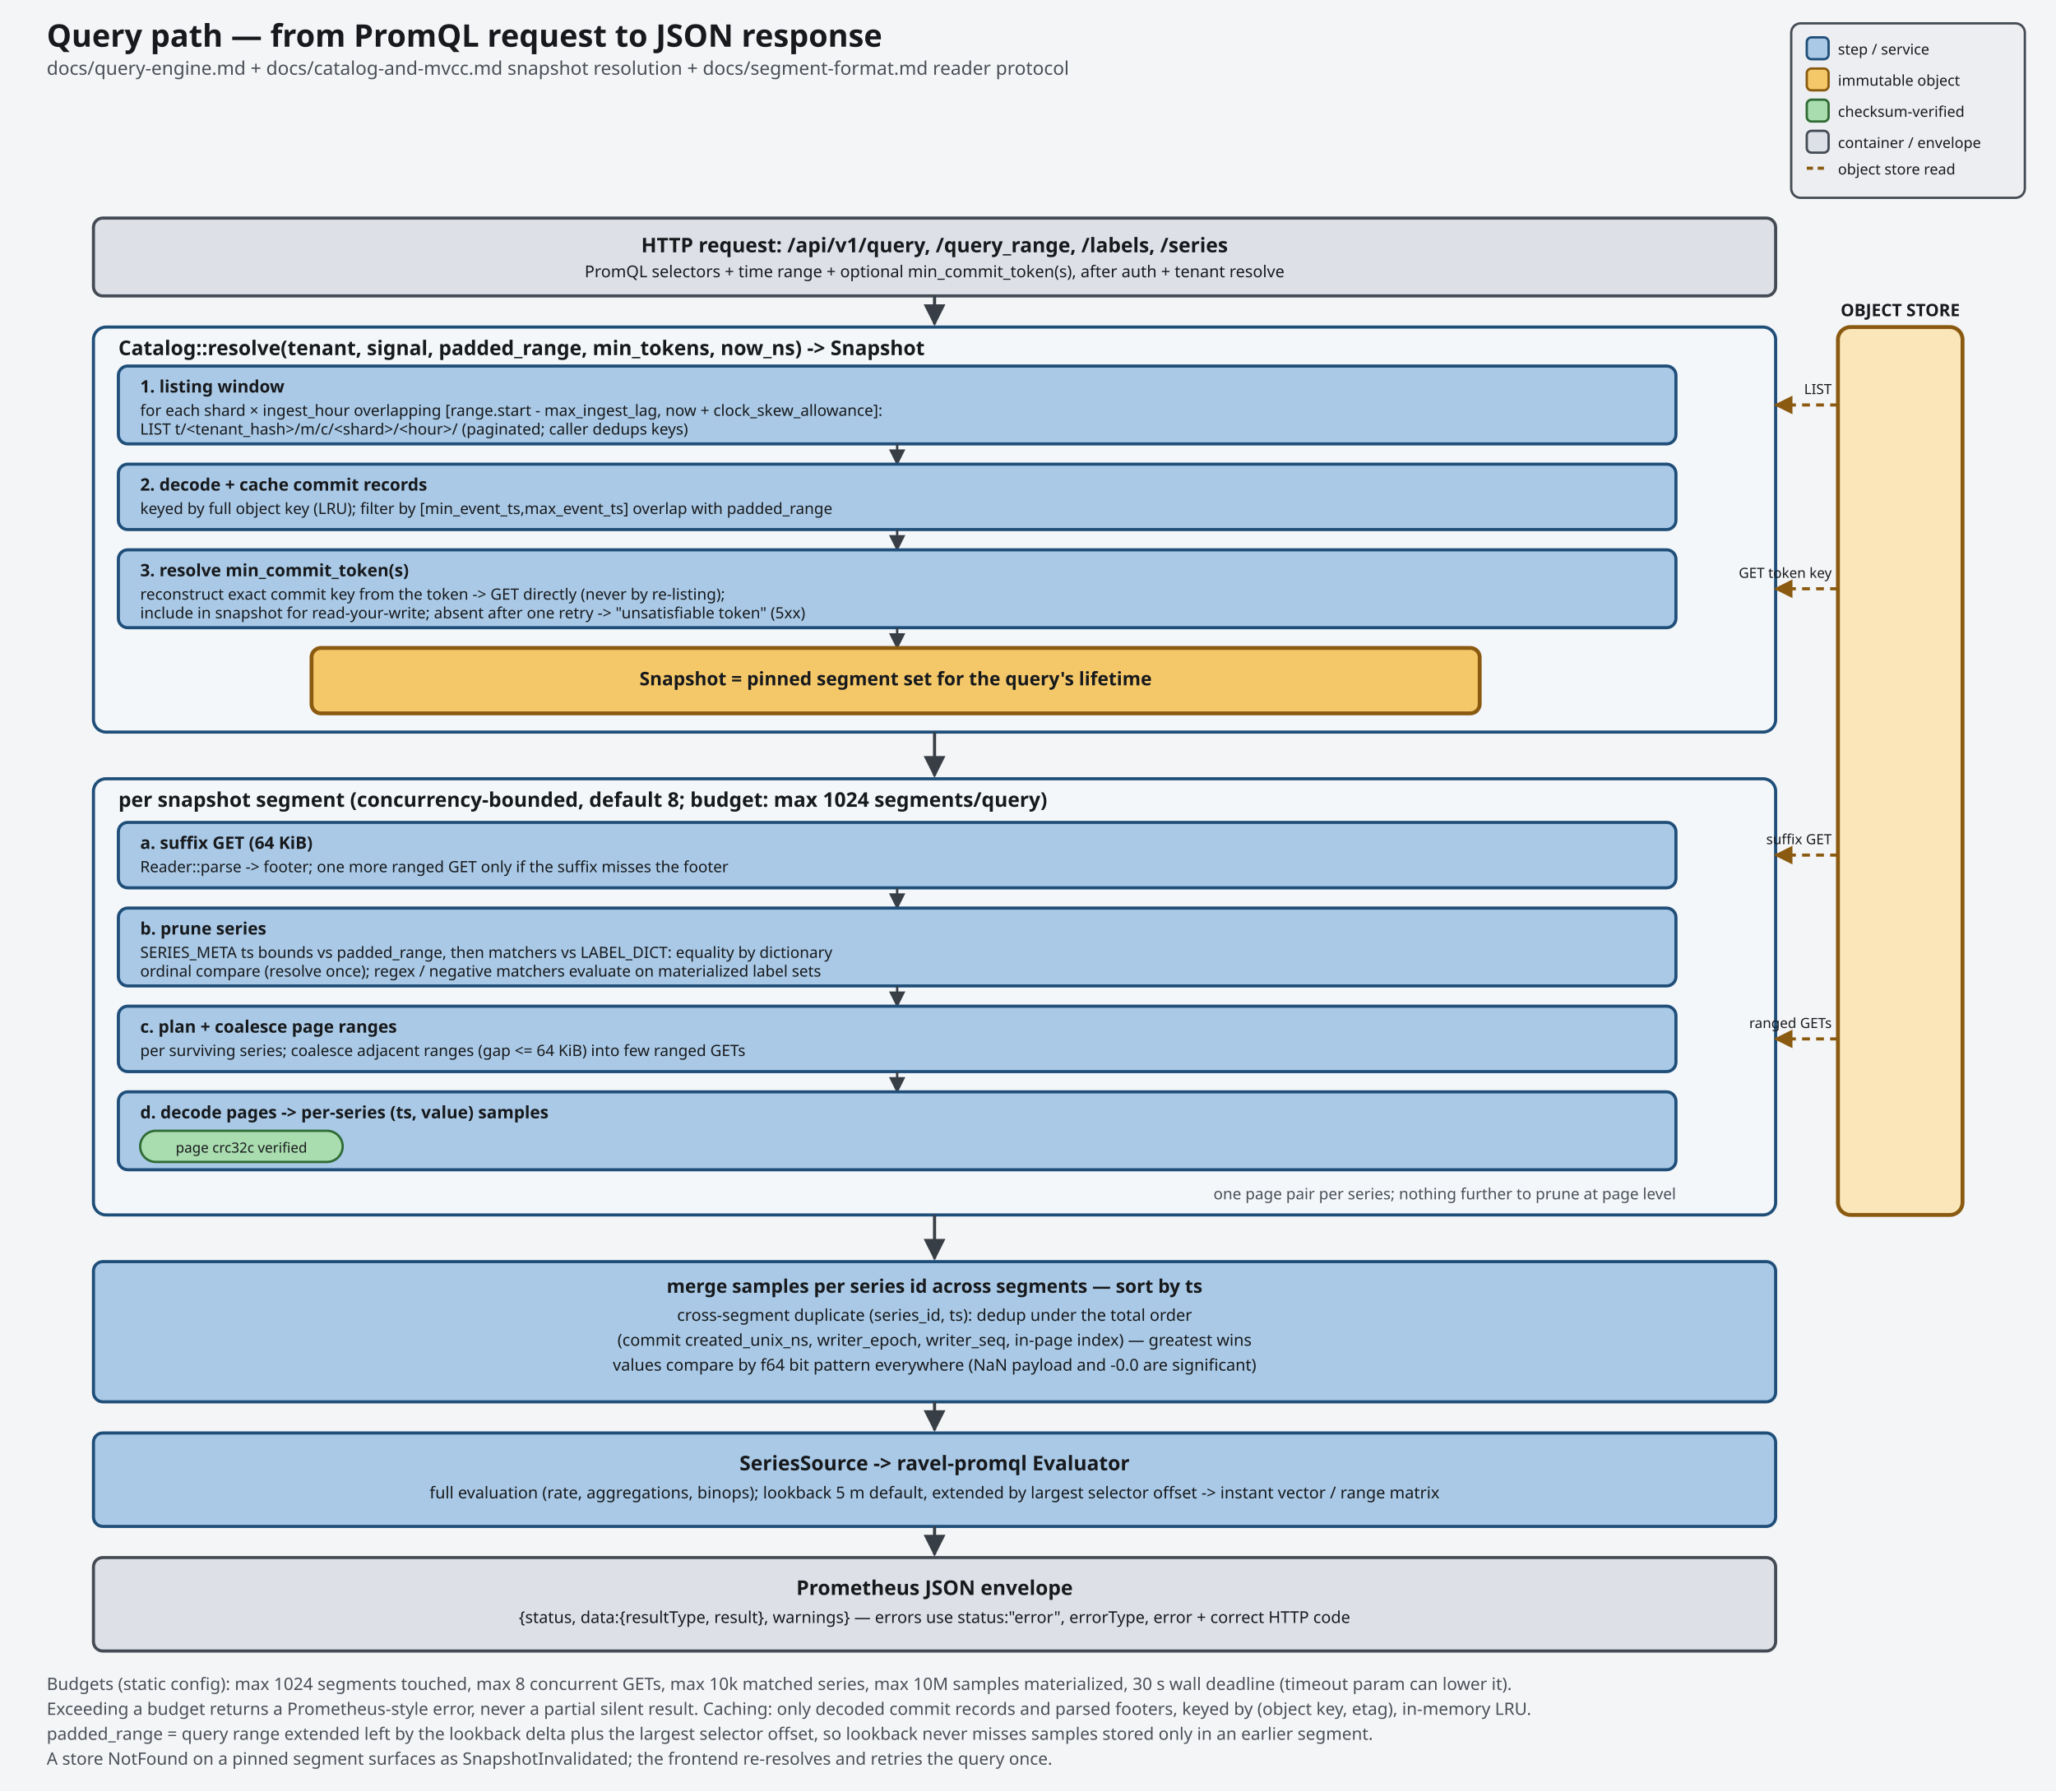
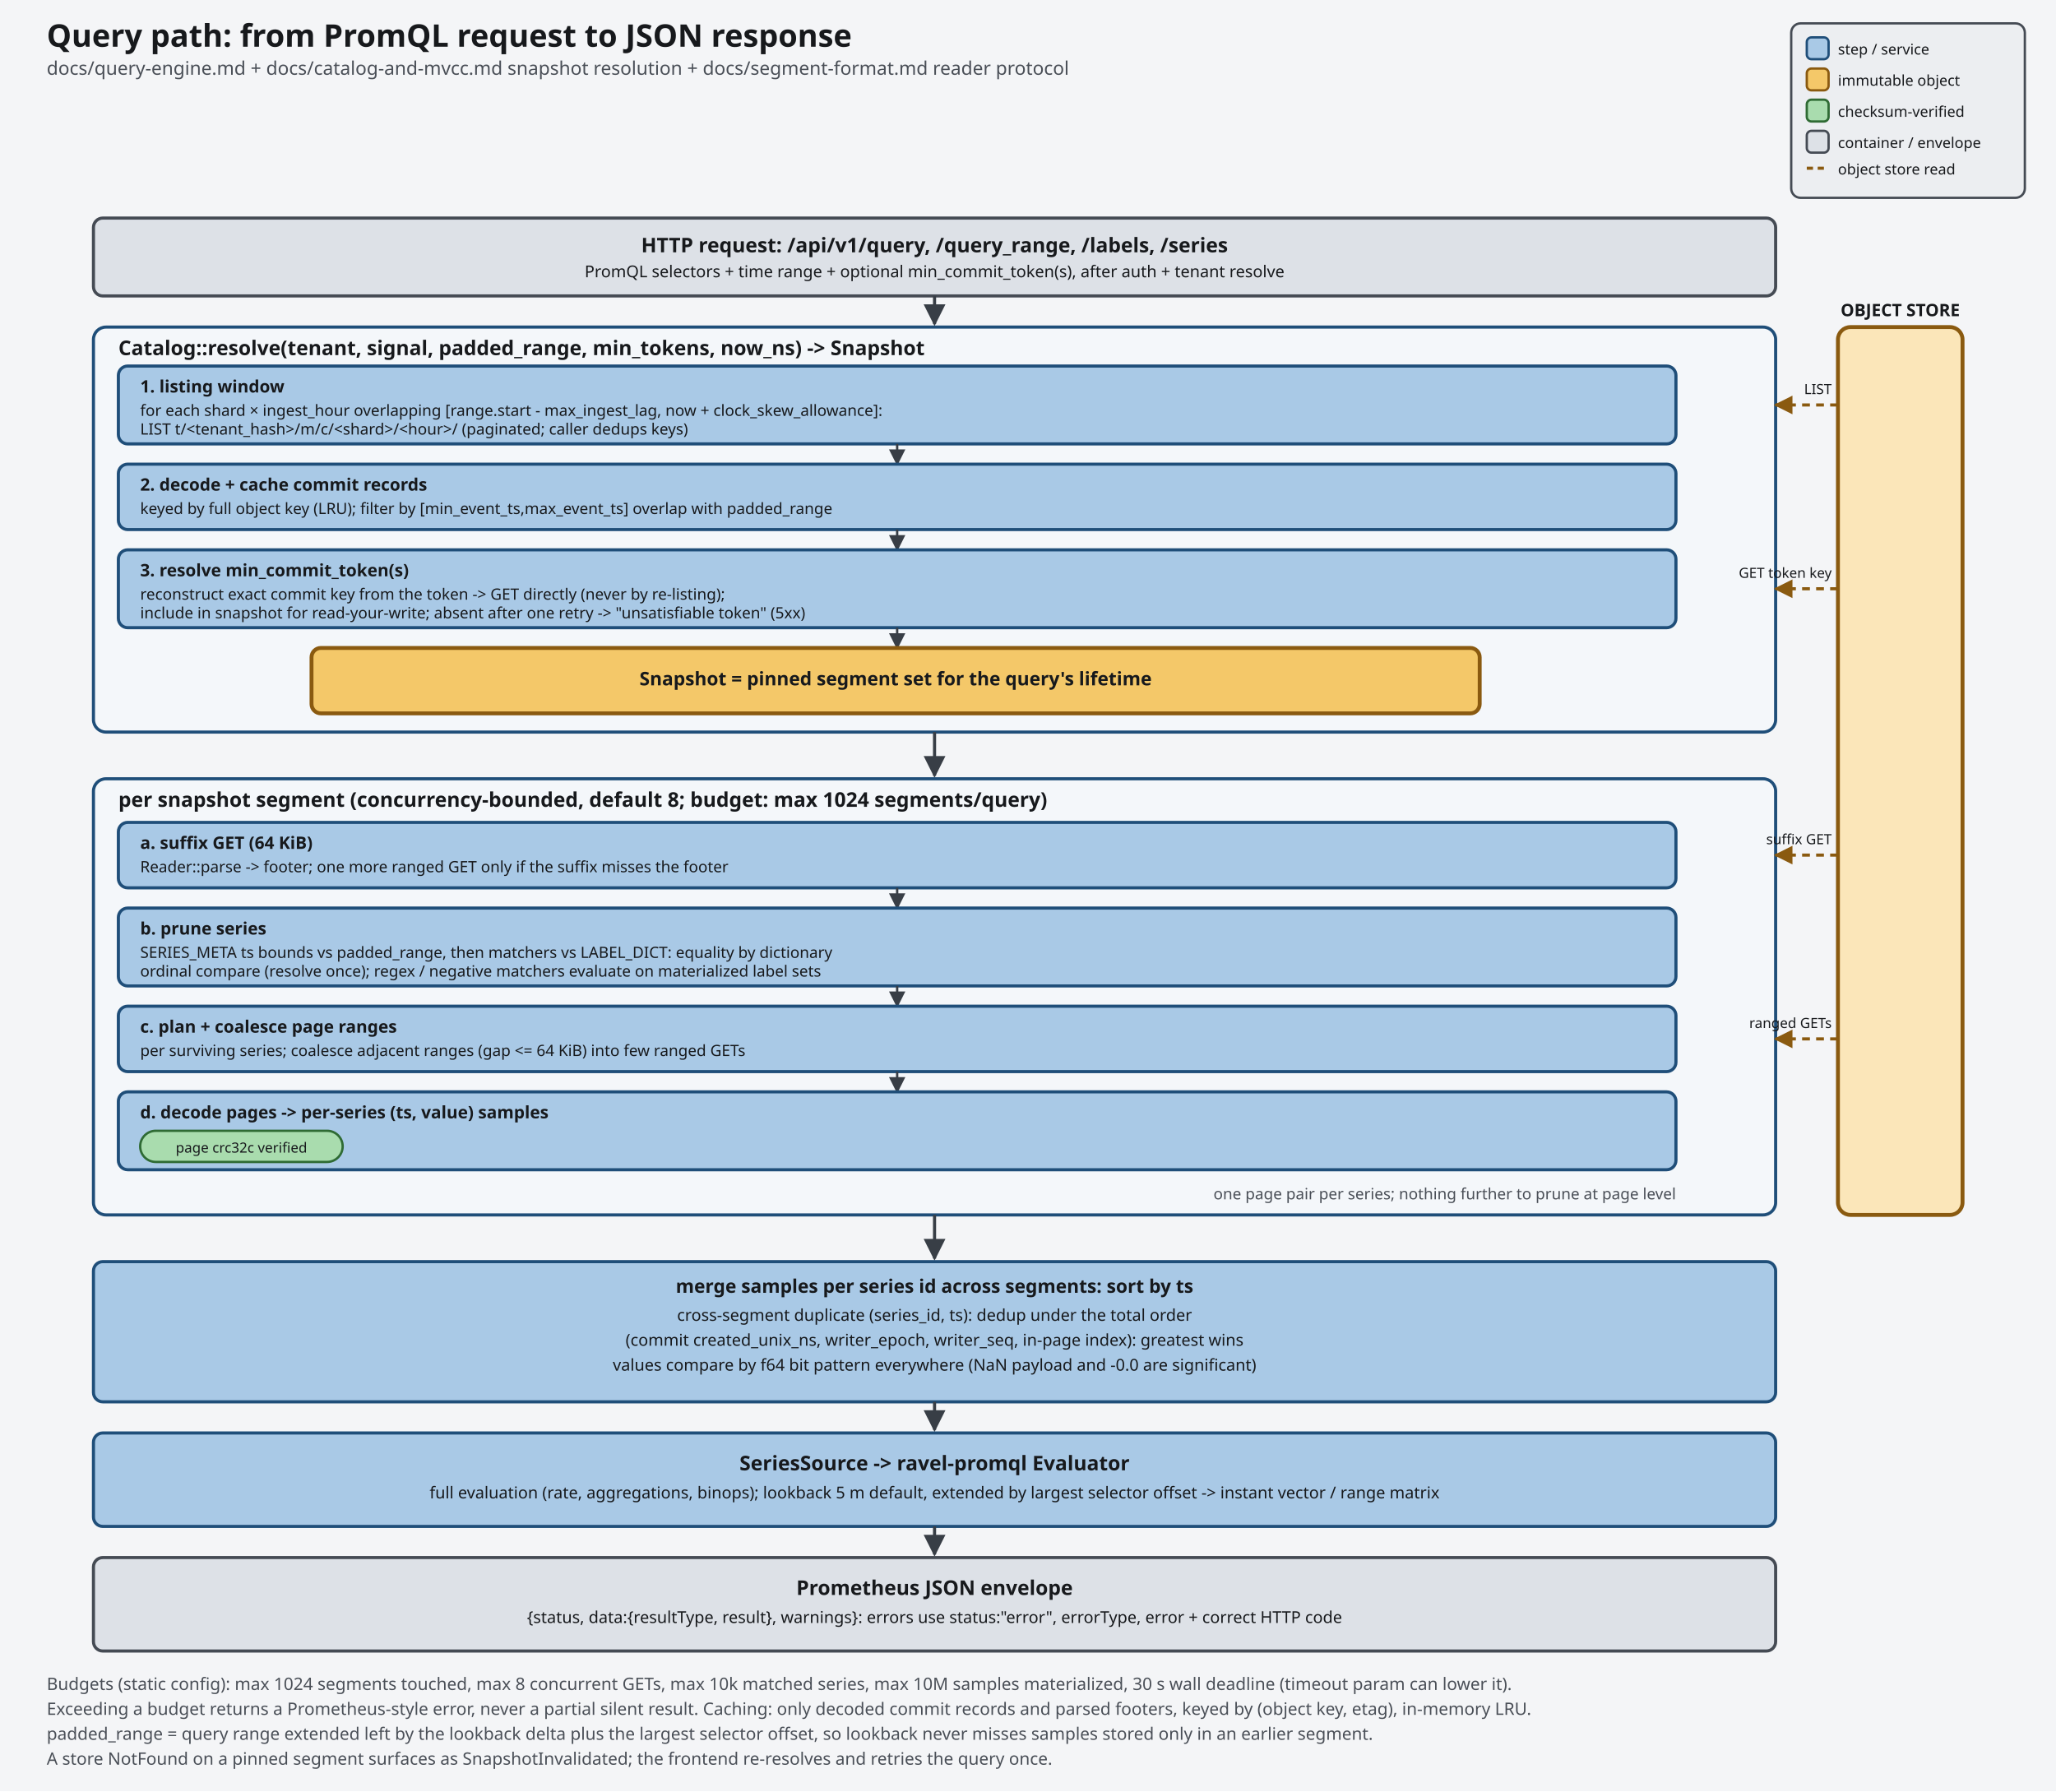
<svg xmlns="http://www.w3.org/2000/svg" width="1320" height="1150" viewBox="0 0 1320 1150" font-family="system-ui, sans-serif" role="img" aria-label="Query path: a PromQL request resolves a catalog snapshot, suffix-GETs each segment footer, prunes series through SERIES_META and LABEL_DICT, coalesces ranges into a few GETs, decodes pages, dedups across segments, evaluates PromQL, and returns the Prometheus JSON envelope.">
  <defs>
    <marker id="arrow" viewBox="0 0 10 10" refX="9" refY="5" markerWidth="7" markerHeight="7" orient="auto-start-reverse">
      <path d="M0,0 L10,5 L0,10 z" fill="#383e46" />
    </marker>
    <marker id="arrowamber" viewBox="0 0 10 10" refX="9" refY="5" markerWidth="6" markerHeight="6" orient="auto-start-reverse">
      <path d="M0,0 L10,5 L0,10 z" fill="#8a5a10" />
    </marker>
  </defs>
  <rect x="0" y="0" width="1320" height="1150" fill="#f4f5f7" />
-   <text x="30" y="30" font-size="20" font-weight="bold" fill="#17191c">Query path — from PromQL request to JSON response</text>
+   <text x="30" y="30" font-size="20" font-weight="bold" fill="#17191c">Query path: from PromQL request to JSON response</text>
  <text x="30" y="48" font-size="12" fill="#4a4f57">docs/query-engine.md + docs/catalog-and-mvcc.md snapshot resolution + docs/segment-format.md reader protocol</text>
  <rect x="1150" y="15" width="150" height="112" rx="6" fill="#eceef1" stroke="#454b54" stroke-width="1.5" />
  <rect x="1160" y="24" width="14" height="14" rx="3" fill="#a9c9e6" stroke="#1f4e79" stroke-width="1.5" />
  <text x="1180" y="35" font-size="9.5" fill="#17191c">step / service</text>
  <rect x="1160" y="44" width="14" height="14" rx="3" fill="#f4c869" stroke="#8a5a10" stroke-width="1.5" />
  <text x="1180" y="55" font-size="9.5" fill="#17191c">immutable object</text>
  <rect x="1160" y="64" width="14" height="14" rx="3" fill="#a9dcae" stroke="#2f6b34" stroke-width="1.5" />
  <text x="1180" y="75" font-size="9.5" fill="#17191c">checksum-verified</text>
  <rect x="1160" y="84" width="14" height="14" rx="3" fill="#dde1e7" stroke="#454b54" stroke-width="1.5" />
  <text x="1180" y="95" font-size="9.5" fill="#17191c">container / envelope</text>
  <line x1="1160" y1="108" x2="1174" y2="108" stroke="#8a5a10" stroke-width="2" stroke-dasharray="4,3" />
  <text x="1180" y="112" font-size="9.5" fill="#17191c">object store read</text>
  <rect x="60" y="140" width="1080" height="50" rx="6" fill="#dde1e7" stroke="#454b54" stroke-width="2" />
  <text x="600" y="162" font-size="13" font-weight="bold" text-anchor="middle" fill="#17191c">HTTP request: /api/v1/query, /query_range, /labels, /series</text>
  <text x="600" y="178" font-size="10.5" text-anchor="middle" fill="#17191c">PromQL selectors + time range + optional min_commit_token(s), after auth + tenant resolve</text>
  <line x1="600" y1="190" x2="600" y2="208" stroke="#383e46" stroke-width="2" marker-end="url(#arrow)" />
  <rect x="60" y="210" width="1080" height="260" rx="8" fill="#f4f7fa" stroke="#1f4e79" stroke-width="2" />
  <text x="76" y="228" font-size="13" font-weight="bold" fill="#17191c">Catalog::resolve(tenant, signal, padded_range, min_tokens, now_ns) -&gt; Snapshot</text>
  <rect x="76" y="235" width="1000" height="50" rx="6" fill="#a9c9e6" stroke="#1f4e79" stroke-width="2" />
  <text x="90" y="252" font-size="11" font-weight="bold" fill="#17191c">1. listing window</text>
  <text x="90" y="267" font-size="10" fill="#17191c">for each shard × ingest_hour overlapping [range.start - max_ingest_lag, now + clock_skew_allowance]:</text>
  <text x="90" y="279" font-size="10" fill="#17191c">LIST t/&lt;tenant_hash&gt;/m/c/&lt;shard&gt;/&lt;hour&gt;/ (paginated; caller dedups keys)</text>
  <line x1="576" y1="285" x2="576" y2="298" stroke="#383e46" stroke-width="1.5" marker-end="url(#arrow)" />
  <rect x="76" y="298" width="1000" height="42" rx="6" fill="#a9c9e6" stroke="#1f4e79" stroke-width="2" />
  <text x="90" y="315" font-size="11" font-weight="bold" fill="#17191c">2. decode + cache commit records</text>
  <text x="90" y="330" font-size="10" fill="#17191c">keyed by full object key (LRU); filter by [min_event_ts,max_event_ts] overlap with padded_range</text>
  <line x1="576" y1="340" x2="576" y2="353" stroke="#383e46" stroke-width="1.5" marker-end="url(#arrow)" />
  <rect x="76" y="353" width="1000" height="50" rx="6" fill="#a9c9e6" stroke="#1f4e79" stroke-width="2" />
  <text x="90" y="370" font-size="11" font-weight="bold" fill="#17191c">3. resolve min_commit_token(s)</text>
  <text x="90" y="385" font-size="10" fill="#17191c">reconstruct exact commit key from the token -&gt; GET directly (never by re-listing);</text>
  <text x="90" y="397" font-size="10" fill="#17191c">include in snapshot for read-your-write; absent after one retry -&gt; "unsatisfiable token" (5xx)</text>
  <line x1="576" y1="403" x2="576" y2="416" stroke="#383e46" stroke-width="1.5" marker-end="url(#arrow)" />
  <rect x="200" y="416" width="750" height="42" rx="6" fill="#f4c869" stroke="#8a5a10" stroke-width="2.5" />
  <text x="575" y="440" font-size="12" font-weight="bold" text-anchor="middle" fill="#17191c">Snapshot = pinned segment set for the query's lifetime</text>
  <line x1="600" y1="470" x2="600" y2="498" stroke="#383e46" stroke-width="2" marker-end="url(#arrow)" />
  <rect x="60" y="500" width="1080" height="280" rx="8" fill="#f4f7fa" stroke="#1f4e79" stroke-width="2" />
  <text x="76" y="518" font-size="13" font-weight="bold" fill="#17191c">per snapshot segment (concurrency-bounded, default 8; budget: max 1024 segments/query)</text>
  <rect x="76" y="528" width="1000" height="42" rx="6" fill="#a9c9e6" stroke="#1f4e79" stroke-width="2" />
  <text x="90" y="545" font-size="11" font-weight="bold" fill="#17191c">a. suffix GET (64 KiB)</text>
  <text x="90" y="560" font-size="10" fill="#17191c">Reader::parse -&gt; footer; one more ranged GET only if the suffix misses the footer</text>
  <line x1="576" y1="570" x2="576" y2="583" stroke="#383e46" stroke-width="1.5" marker-end="url(#arrow)" />
  <rect x="76" y="583" width="1000" height="50" rx="6" fill="#a9c9e6" stroke="#1f4e79" stroke-width="2" />
  <text x="90" y="600" font-size="11" font-weight="bold" fill="#17191c">b. prune series</text>
  <text x="90" y="615" font-size="10" fill="#17191c">SERIES_META ts bounds vs padded_range, then matchers vs LABEL_DICT: equality by dictionary</text>
  <text x="90" y="627" font-size="10" fill="#17191c">ordinal compare (resolve once); regex / negative matchers evaluate on materialized label sets</text>
  <line x1="576" y1="633" x2="576" y2="646" stroke="#383e46" stroke-width="1.5" marker-end="url(#arrow)" />
  <rect x="76" y="646" width="1000" height="42" rx="6" fill="#a9c9e6" stroke="#1f4e79" stroke-width="2" />
  <text x="90" y="663" font-size="11" font-weight="bold" fill="#17191c">c. plan + coalesce page ranges</text>
  <text x="90" y="678" font-size="10" fill="#17191c">per surviving series; coalesce adjacent ranges (gap &lt;= 64 KiB) into few ranged GETs</text>
  <line x1="576" y1="688" x2="576" y2="701" stroke="#383e46" stroke-width="1.5" marker-end="url(#arrow)" />
  <rect x="76" y="701" width="1000" height="50" rx="6" fill="#a9c9e6" stroke="#1f4e79" stroke-width="2" />
  <text x="90" y="718" font-size="11" font-weight="bold" fill="#17191c">d. decode pages -&gt; per-series (ts, value) samples</text>
  <rect x="90" y="726" width="130" height="20" rx="10" fill="#a9dcae" stroke="#2f6b34" stroke-width="1.5" />
  <text x="155" y="740" font-size="9" text-anchor="middle" fill="#17191c">page crc32c verified</text>
  <text x="1076" y="770" font-size="10" text-anchor="end" fill="#4a4f57">one page pair per series; nothing further to prune at page level</text>
  <line x1="600" y1="780" x2="600" y2="808" stroke="#383e46" stroke-width="2" marker-end="url(#arrow)" />
  <rect x="60" y="810" width="1080" height="90" rx="6" fill="#a9c9e6" stroke="#1f4e79" stroke-width="2" />
-   <text x="600" y="830" font-size="12" font-weight="bold" text-anchor="middle" fill="#17191c">merge samples per series id across segments — sort by ts</text>
+   <text x="600" y="830" font-size="12" font-weight="bold" text-anchor="middle" fill="#17191c">merge samples per series id across segments: sort by ts</text>
  <text x="600" y="848" font-size="10.5" text-anchor="middle" fill="#17191c">cross-segment duplicate (series_id, ts): dedup under the total order</text>
-   <text x="600" y="864" font-size="10.5" text-anchor="middle" fill="#17191c">(commit created_unix_ns, writer_epoch, writer_seq, in-page index) — greatest wins</text>
+   <text x="600" y="864" font-size="10.5" text-anchor="middle" fill="#17191c">(commit created_unix_ns, writer_epoch, writer_seq, in-page index): greatest wins</text>
  <text x="600" y="880" font-size="10.5" text-anchor="middle" fill="#17191c">values compare by f64 bit pattern everywhere (NaN payload and -0.0 are significant)</text>
  <line x1="600" y1="900" x2="600" y2="918" stroke="#383e46" stroke-width="2" marker-end="url(#arrow)" />
  <rect x="60" y="920" width="1080" height="60" rx="6" fill="#a9c9e6" stroke="#1f4e79" stroke-width="2" />
  <text x="600" y="944" font-size="13" font-weight="bold" text-anchor="middle" fill="#17191c">SeriesSource -&gt; ravel-promql Evaluator</text>
  <text x="600" y="962" font-size="10.5" text-anchor="middle" fill="#17191c">full evaluation (rate, aggregations, binops); lookback 5 m default, extended by largest selector offset -&gt; instant vector / range matrix</text>
  <line x1="600" y1="980" x2="600" y2="998" stroke="#383e46" stroke-width="2" marker-end="url(#arrow)" />
  <rect x="60" y="1000" width="1080" height="60" rx="6" fill="#dde1e7" stroke="#454b54" stroke-width="2" />
  <text x="600" y="1024" font-size="13" font-weight="bold" text-anchor="middle" fill="#17191c">Prometheus JSON envelope</text>
-   <text x="600" y="1042" font-size="10.5" text-anchor="middle" fill="#17191c">{status, data:{resultType, result}, warnings} — errors use status:"error", errorType, error + correct HTTP code</text>
+   <text x="600" y="1042" font-size="10.5" text-anchor="middle" fill="#17191c">{status, data:{resultType, result}, warnings}: errors use status:"error", errorType, error + correct HTTP code</text>
  <rect x="1180" y="210" width="80" height="570" rx="8" fill="#fbe6b9" stroke="#8a5a10" stroke-width="2.5" />
  <text x="1220" y="203" font-size="11" font-weight="bold" text-anchor="middle" fill="#17191c">OBJECT STORE</text>
  <line x1="1180" y1="260" x2="1140" y2="260" stroke="#8a5a10" stroke-width="2" stroke-dasharray="5,4" marker-end="url(#arrowamber)" />
  <text x="1176" y="253" font-size="9" text-anchor="end" fill="#17191c">LIST</text>
  <line x1="1180" y1="378" x2="1140" y2="378" stroke="#8a5a10" stroke-width="2" stroke-dasharray="5,4" marker-end="url(#arrowamber)" />
  <text x="1176" y="371" font-size="9" text-anchor="end" fill="#17191c">GET token key</text>
  <line x1="1180" y1="549" x2="1140" y2="549" stroke="#8a5a10" stroke-width="2" stroke-dasharray="5,4" marker-end="url(#arrowamber)" />
  <text x="1176" y="542" font-size="9" text-anchor="end" fill="#17191c">suffix GET</text>
  <line x1="1180" y1="667" x2="1140" y2="667" stroke="#8a5a10" stroke-width="2" stroke-dasharray="5,4" marker-end="url(#arrowamber)" />
  <text x="1176" y="660" font-size="9" text-anchor="end" fill="#17191c">ranged GETs</text>
  <text x="30" y="1085" font-size="11" fill="#4a4f57">Budgets (static config): max 1024 segments touched, max 8 concurrent GETs, max 10k matched series, max 10M samples materialized, 30 s wall deadline (timeout param can lower it).</text>
  <text x="30" y="1101" font-size="11" fill="#4a4f57">Exceeding a budget returns a Prometheus-style error, never a partial silent result. Caching: only decoded commit records and parsed footers, keyed by (object key, etag), in-memory LRU.</text>
  <text x="30" y="1117" font-size="11" fill="#4a4f57">padded_range = query range extended left by the lookback delta plus the largest selector offset, so lookback never misses samples stored only in an earlier segment.</text>
  <text x="30" y="1133" font-size="11" fill="#4a4f57">A store NotFound on a pinned segment surfaces as SnapshotInvalidated; the frontend re-resolves and retries the query once.</text>
</svg>
